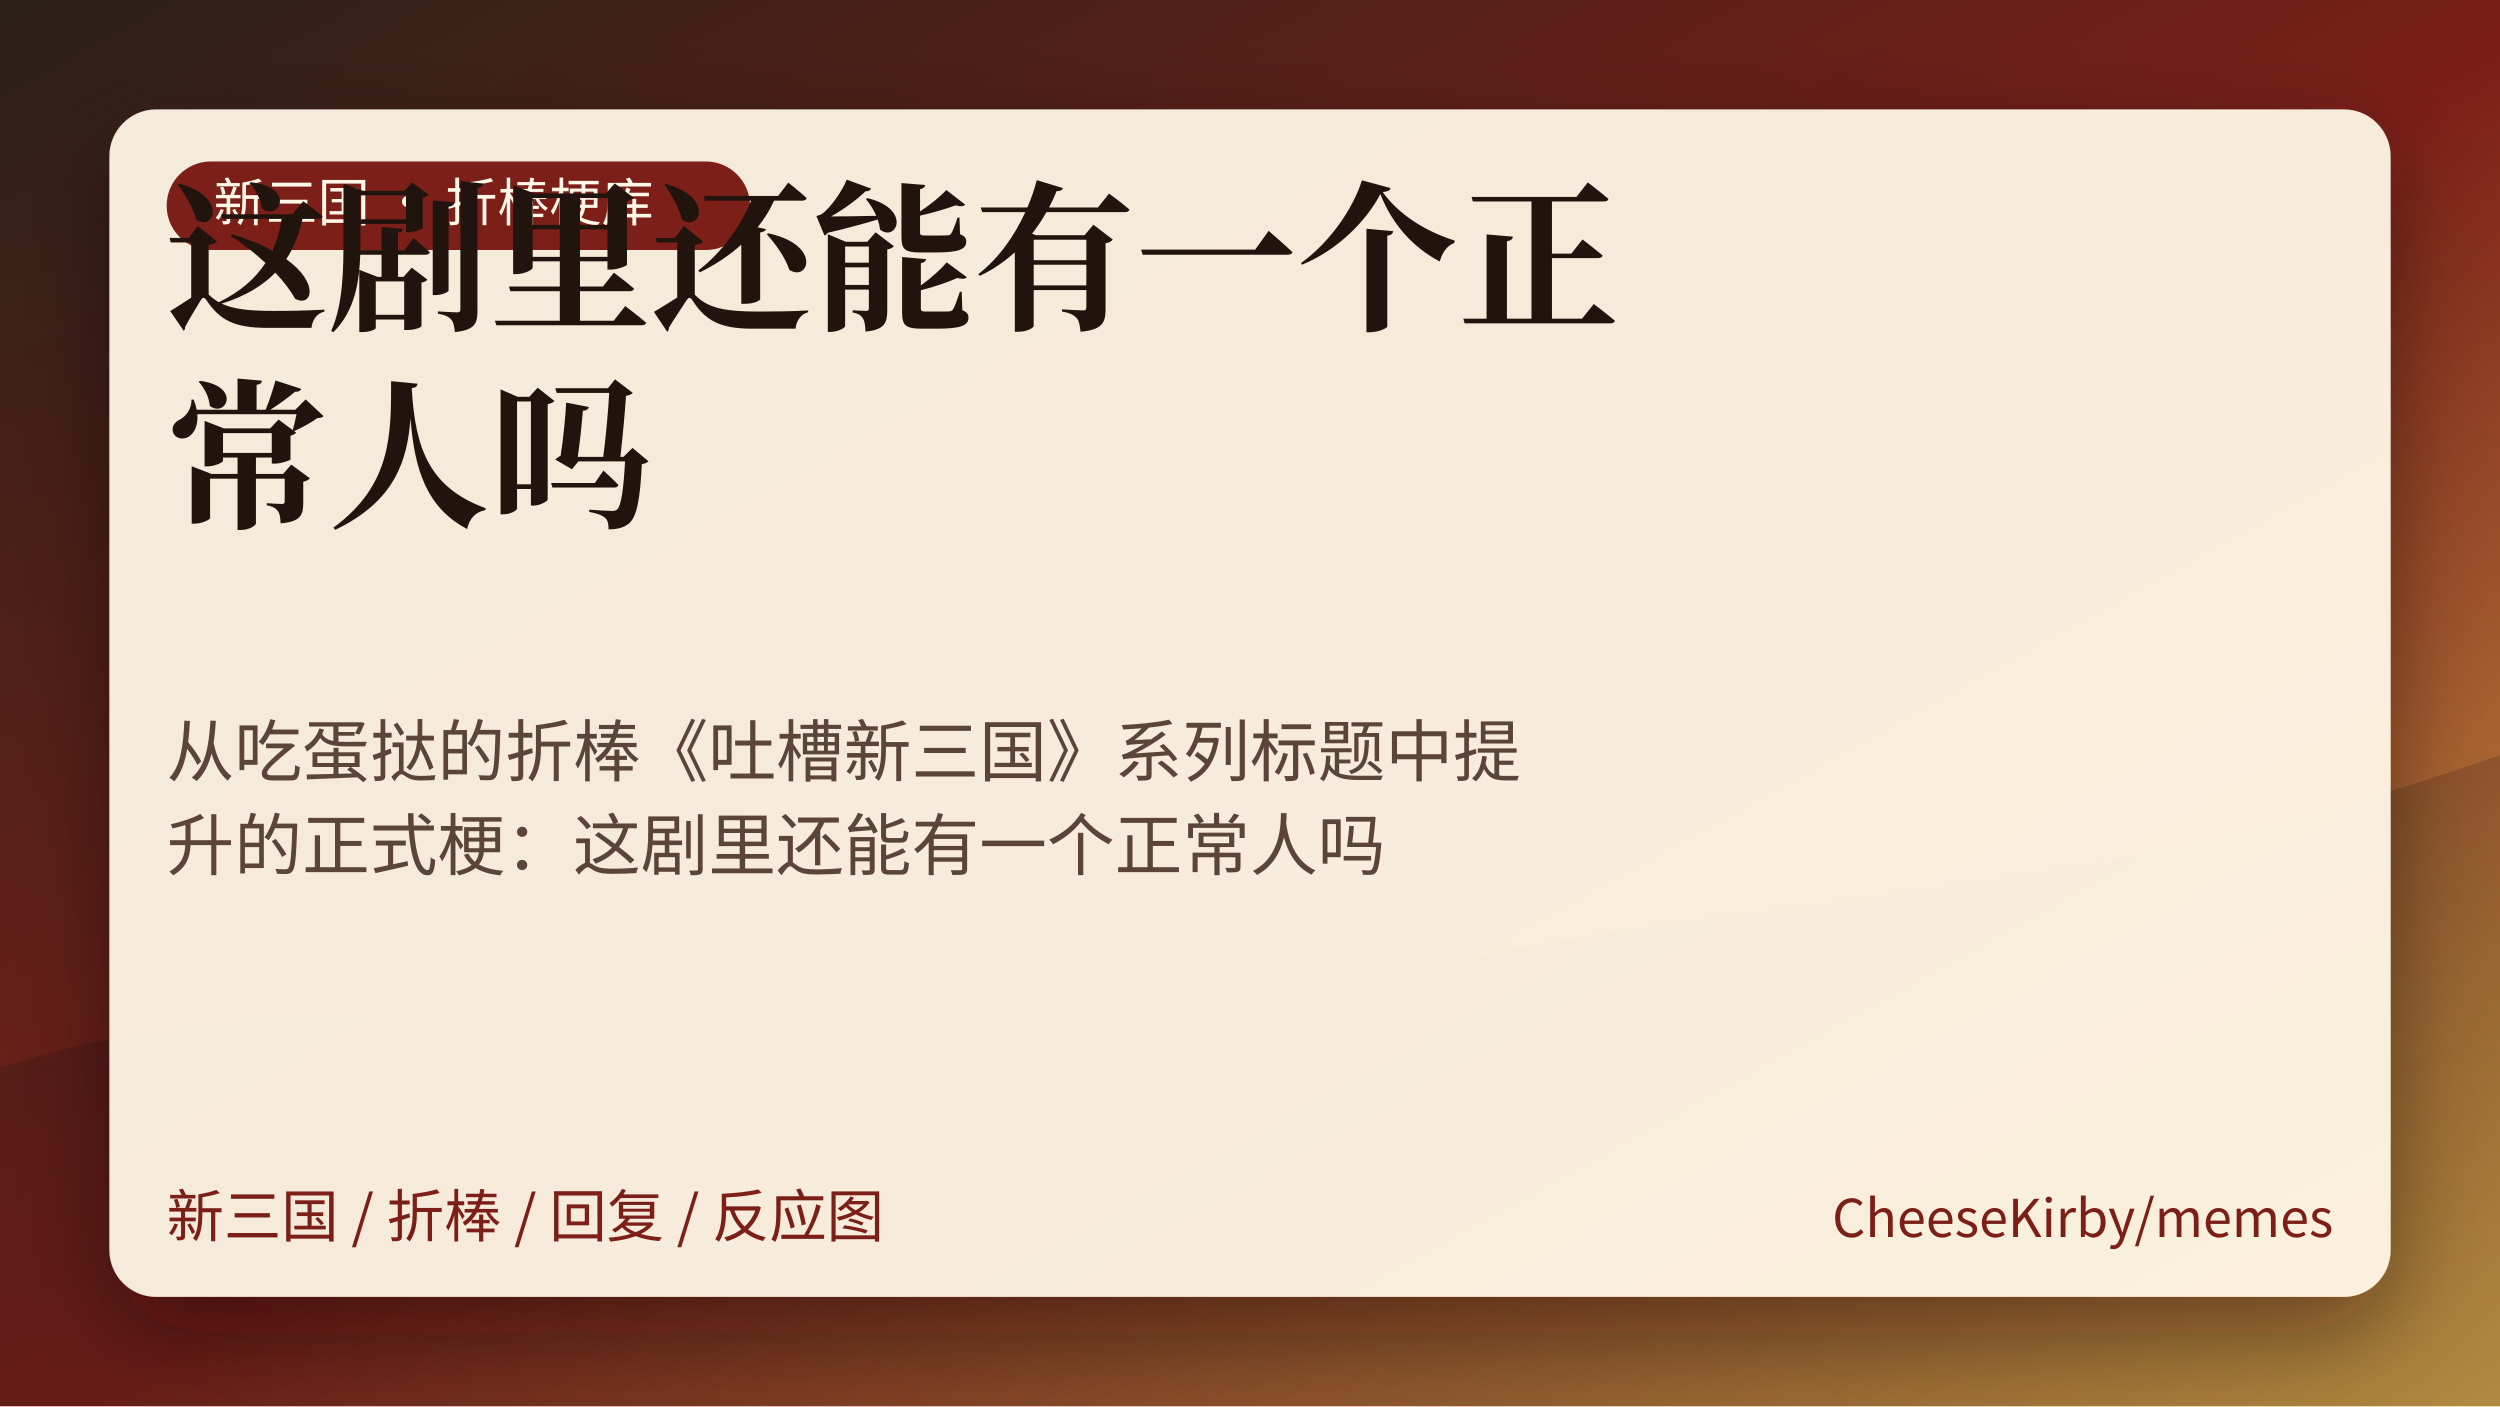
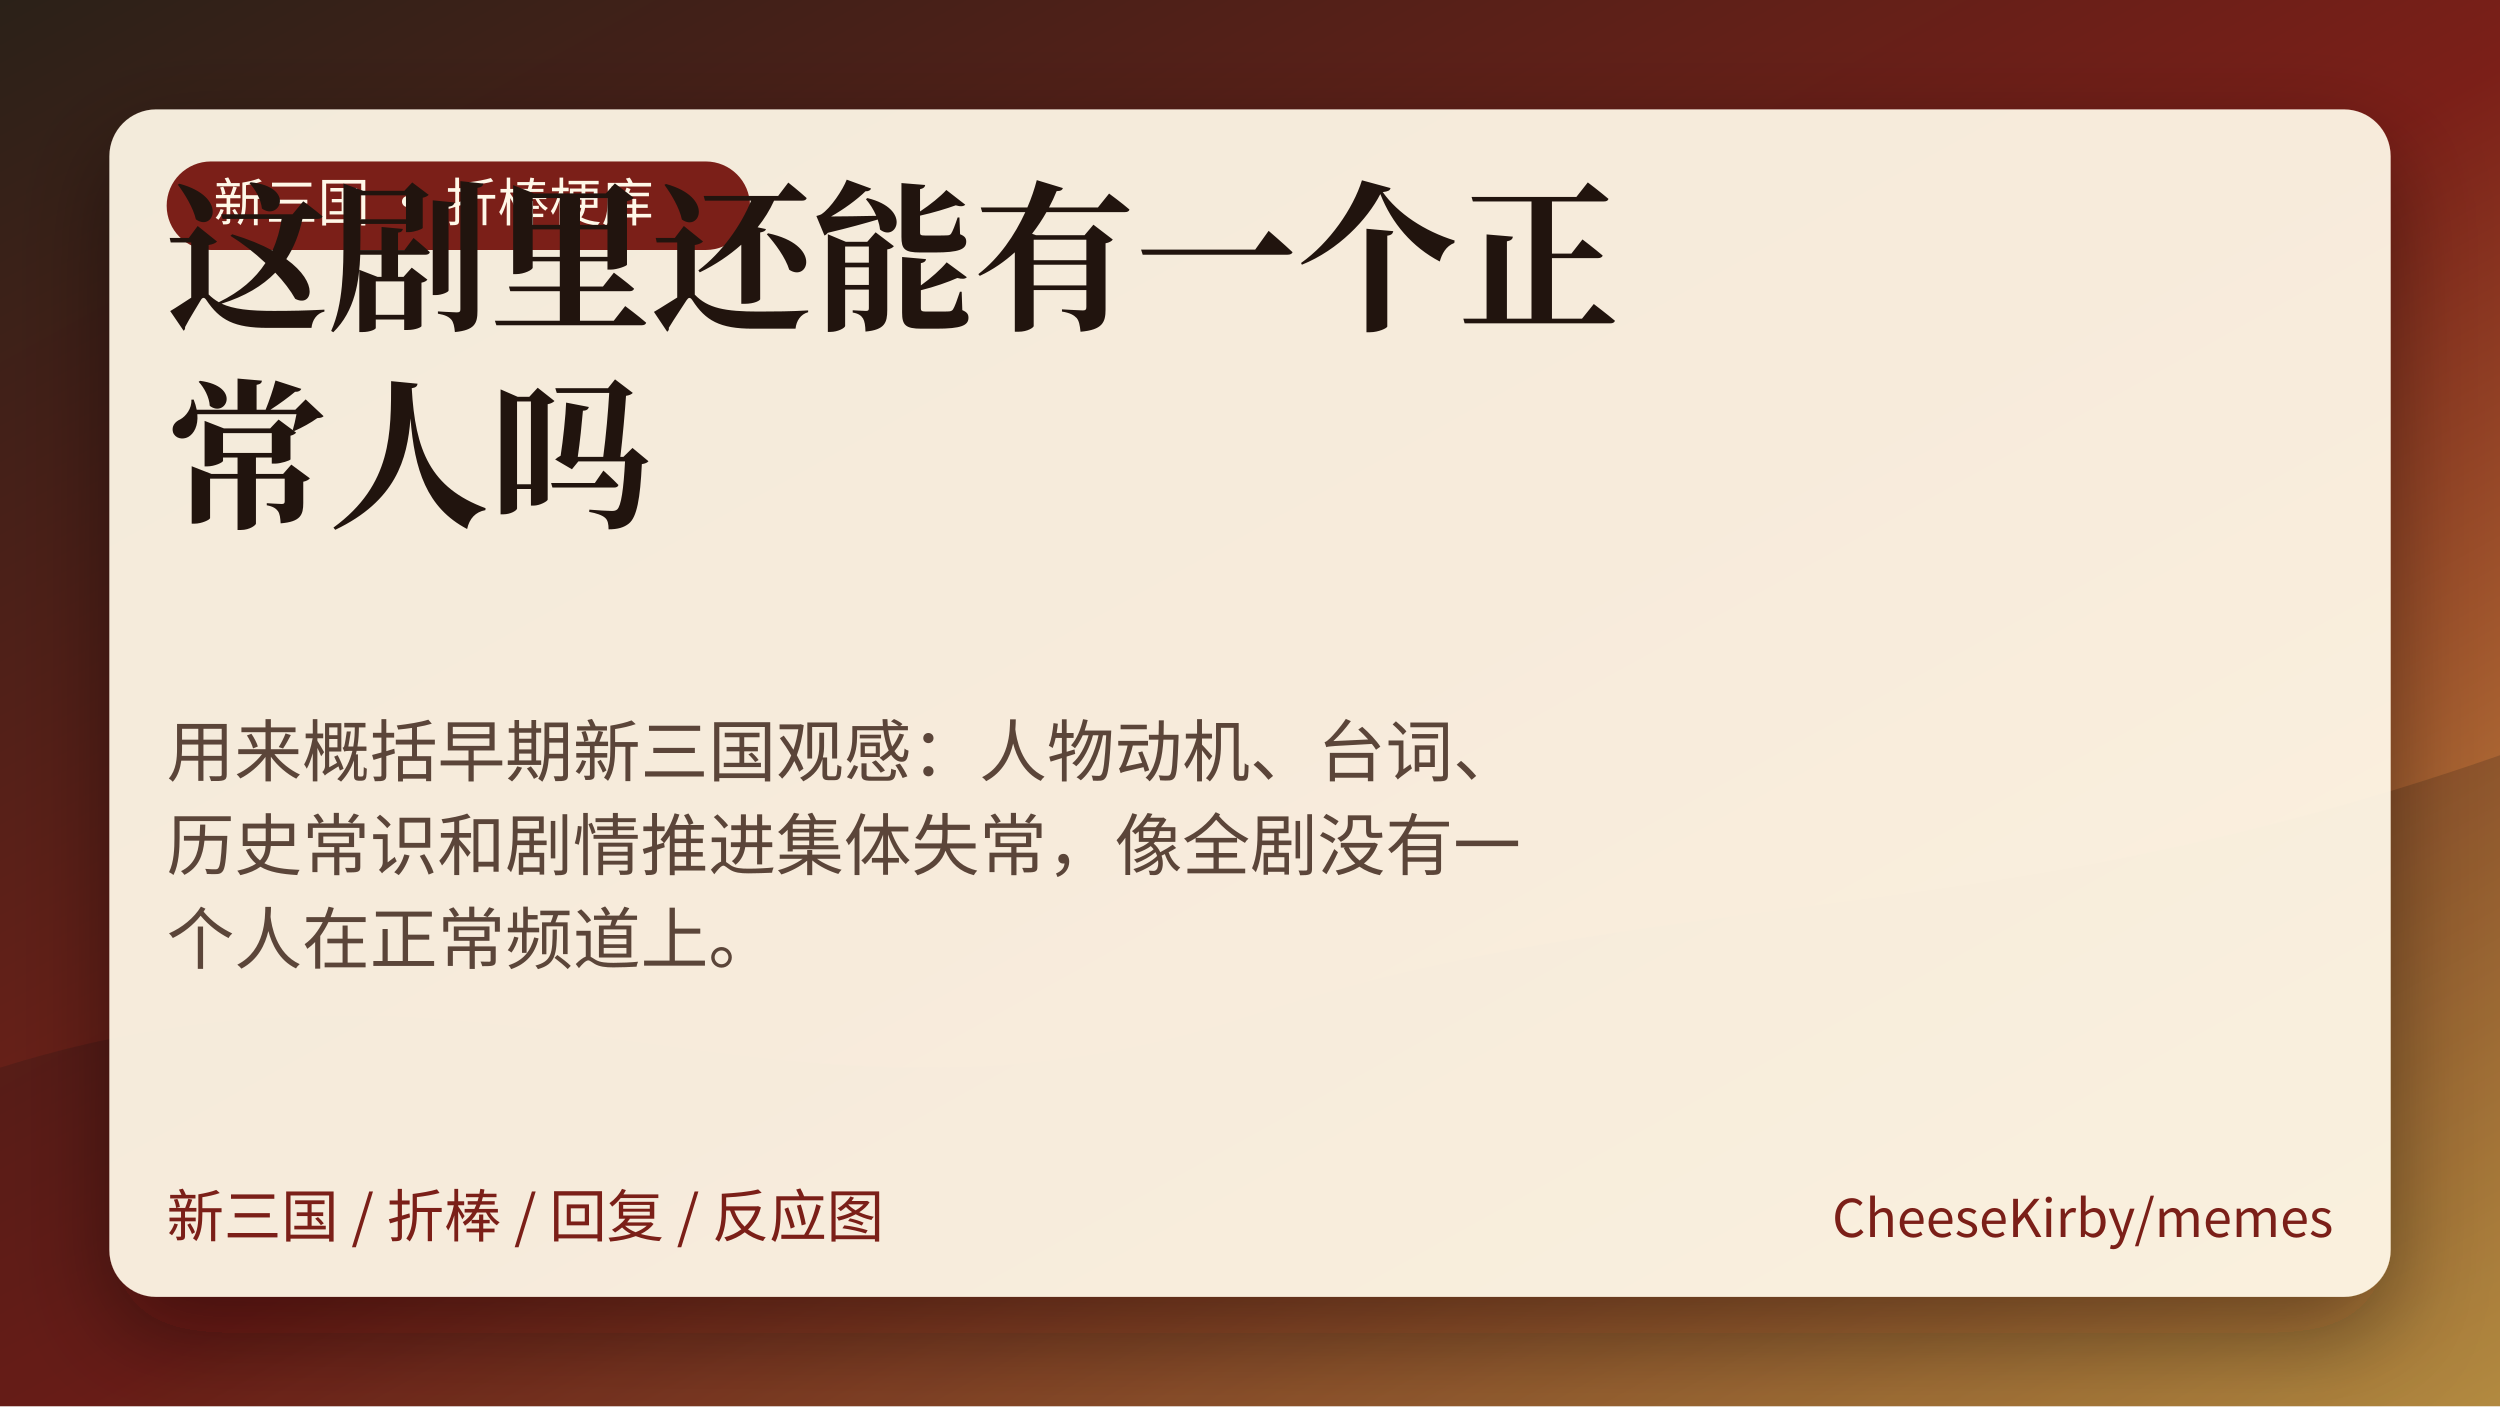
<svg xmlns="http://www.w3.org/2000/svg" width="960" height="540" viewBox="0 0 960 540">
  <defs>
    <linearGradient id="bg" x1="0" x2="1" y1="0" y2="1">
      <stop offset="0" stop-color="#2b2118" />
      <stop offset="0.52" stop-color="#7b1f18" />
      <stop offset="1" stop-color="#d5a44a" />
    </linearGradient>
    <filter id="shadow" x="-20%" y="-20%" width="140%" height="140%">
      <feDropShadow dx="0" dy="14" stdDeviation="18" flood-color="#1b0e08" flood-opacity="0.45" />
    </filter>
  </defs>
  <rect width="960" height="540" fill="url(#bg)" />
  <path d="M0 410 C190 350 300 450 480 390 C640 338 760 360 960 290 L960 540 L0 540 Z" fill="#111111" opacity="0.18" />
  <rect x="42" y="42" width="876" height="456" rx="18" fill="#fff8e8" opacity="0.94" filter="url(#shadow)" />
  <rect x="64" y="62" width="224" height="34" rx="17" fill="#7b1f18" />
  <text x="82" y="85" fill="#fff8e8" font-size="20" font-family="Noto Sans CJK SC, Microsoft YaHei, sans-serif">新三国 · 折棒梗库</text>
  <text fill="#21140e" font-size="62" font-weight="800" font-family="Noto Serif CJK SC, SimSun, serif">
    <tspan x="64" y="122">这剧里还能有一个正</tspan>
    <tspan x="64" y="198">常人吗</tspan>
  </text>
  <text fill="#5b4539" font-size="26" font-family="Noto Sans CJK SC, Microsoft YaHei, sans-serif">
-     <tspan x="64" y="298">从吃蛋挞的折棒《吐槽新三国》系列标题中提</tspan>
-     <tspan x="64" y="334">升的正式梗：这剧里还能有一个正常人吗</tspan>
+     <tspan x="64" y="298">用来概括早期新三国观感：人物动机、台词、</tspan>
+     <tspan x="64" y="334">历史常识和剧情推进集体失常，像全剧没有一</tspan>
+     <tspan x="64" y="370">个人在正常频道上。</tspan>
  </text>
  <text x="64" y="475" fill="#7b1f18" font-size="22" font-family="Noto Sans CJK SC, Microsoft YaHei, sans-serif">新三国 / 折棒 / 回复 / 反应图</text>
  <text x="896" y="475" text-anchor="end" fill="#7b1f18" font-size="20" font-family="Noto Sans CJK SC, Microsoft YaHei, sans-serif">CheeseKirby/memes</text>
</svg>
